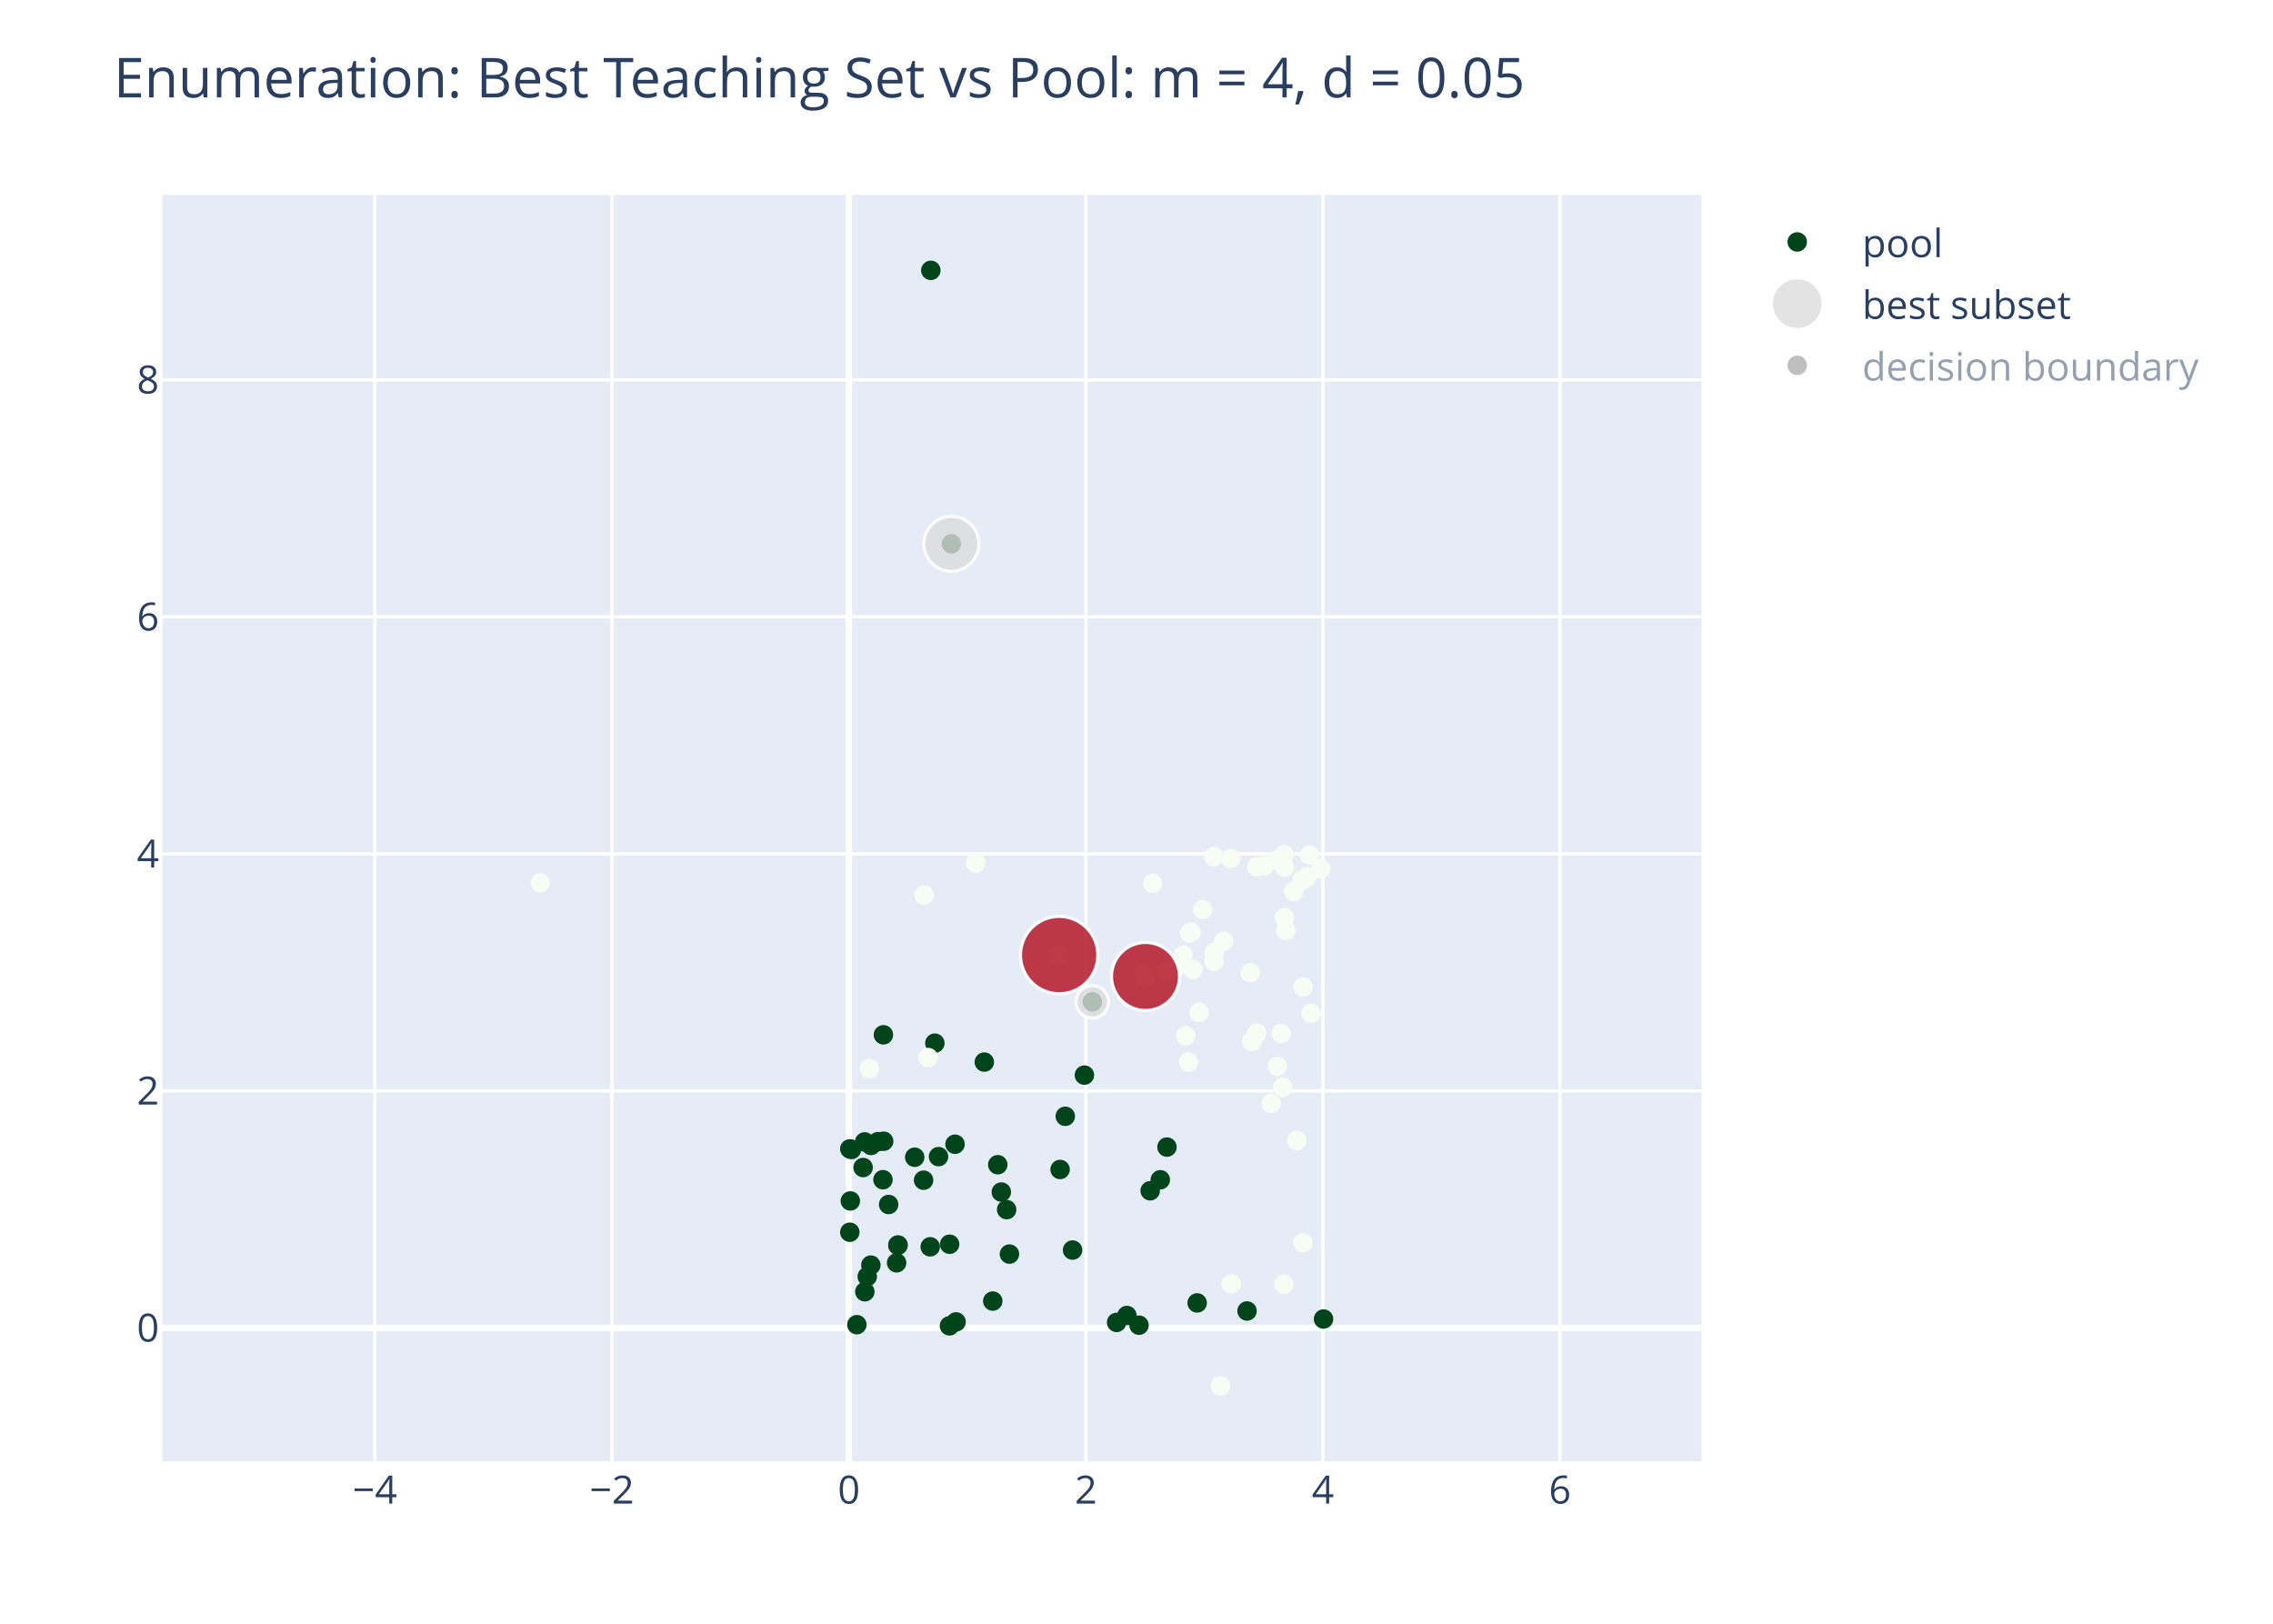
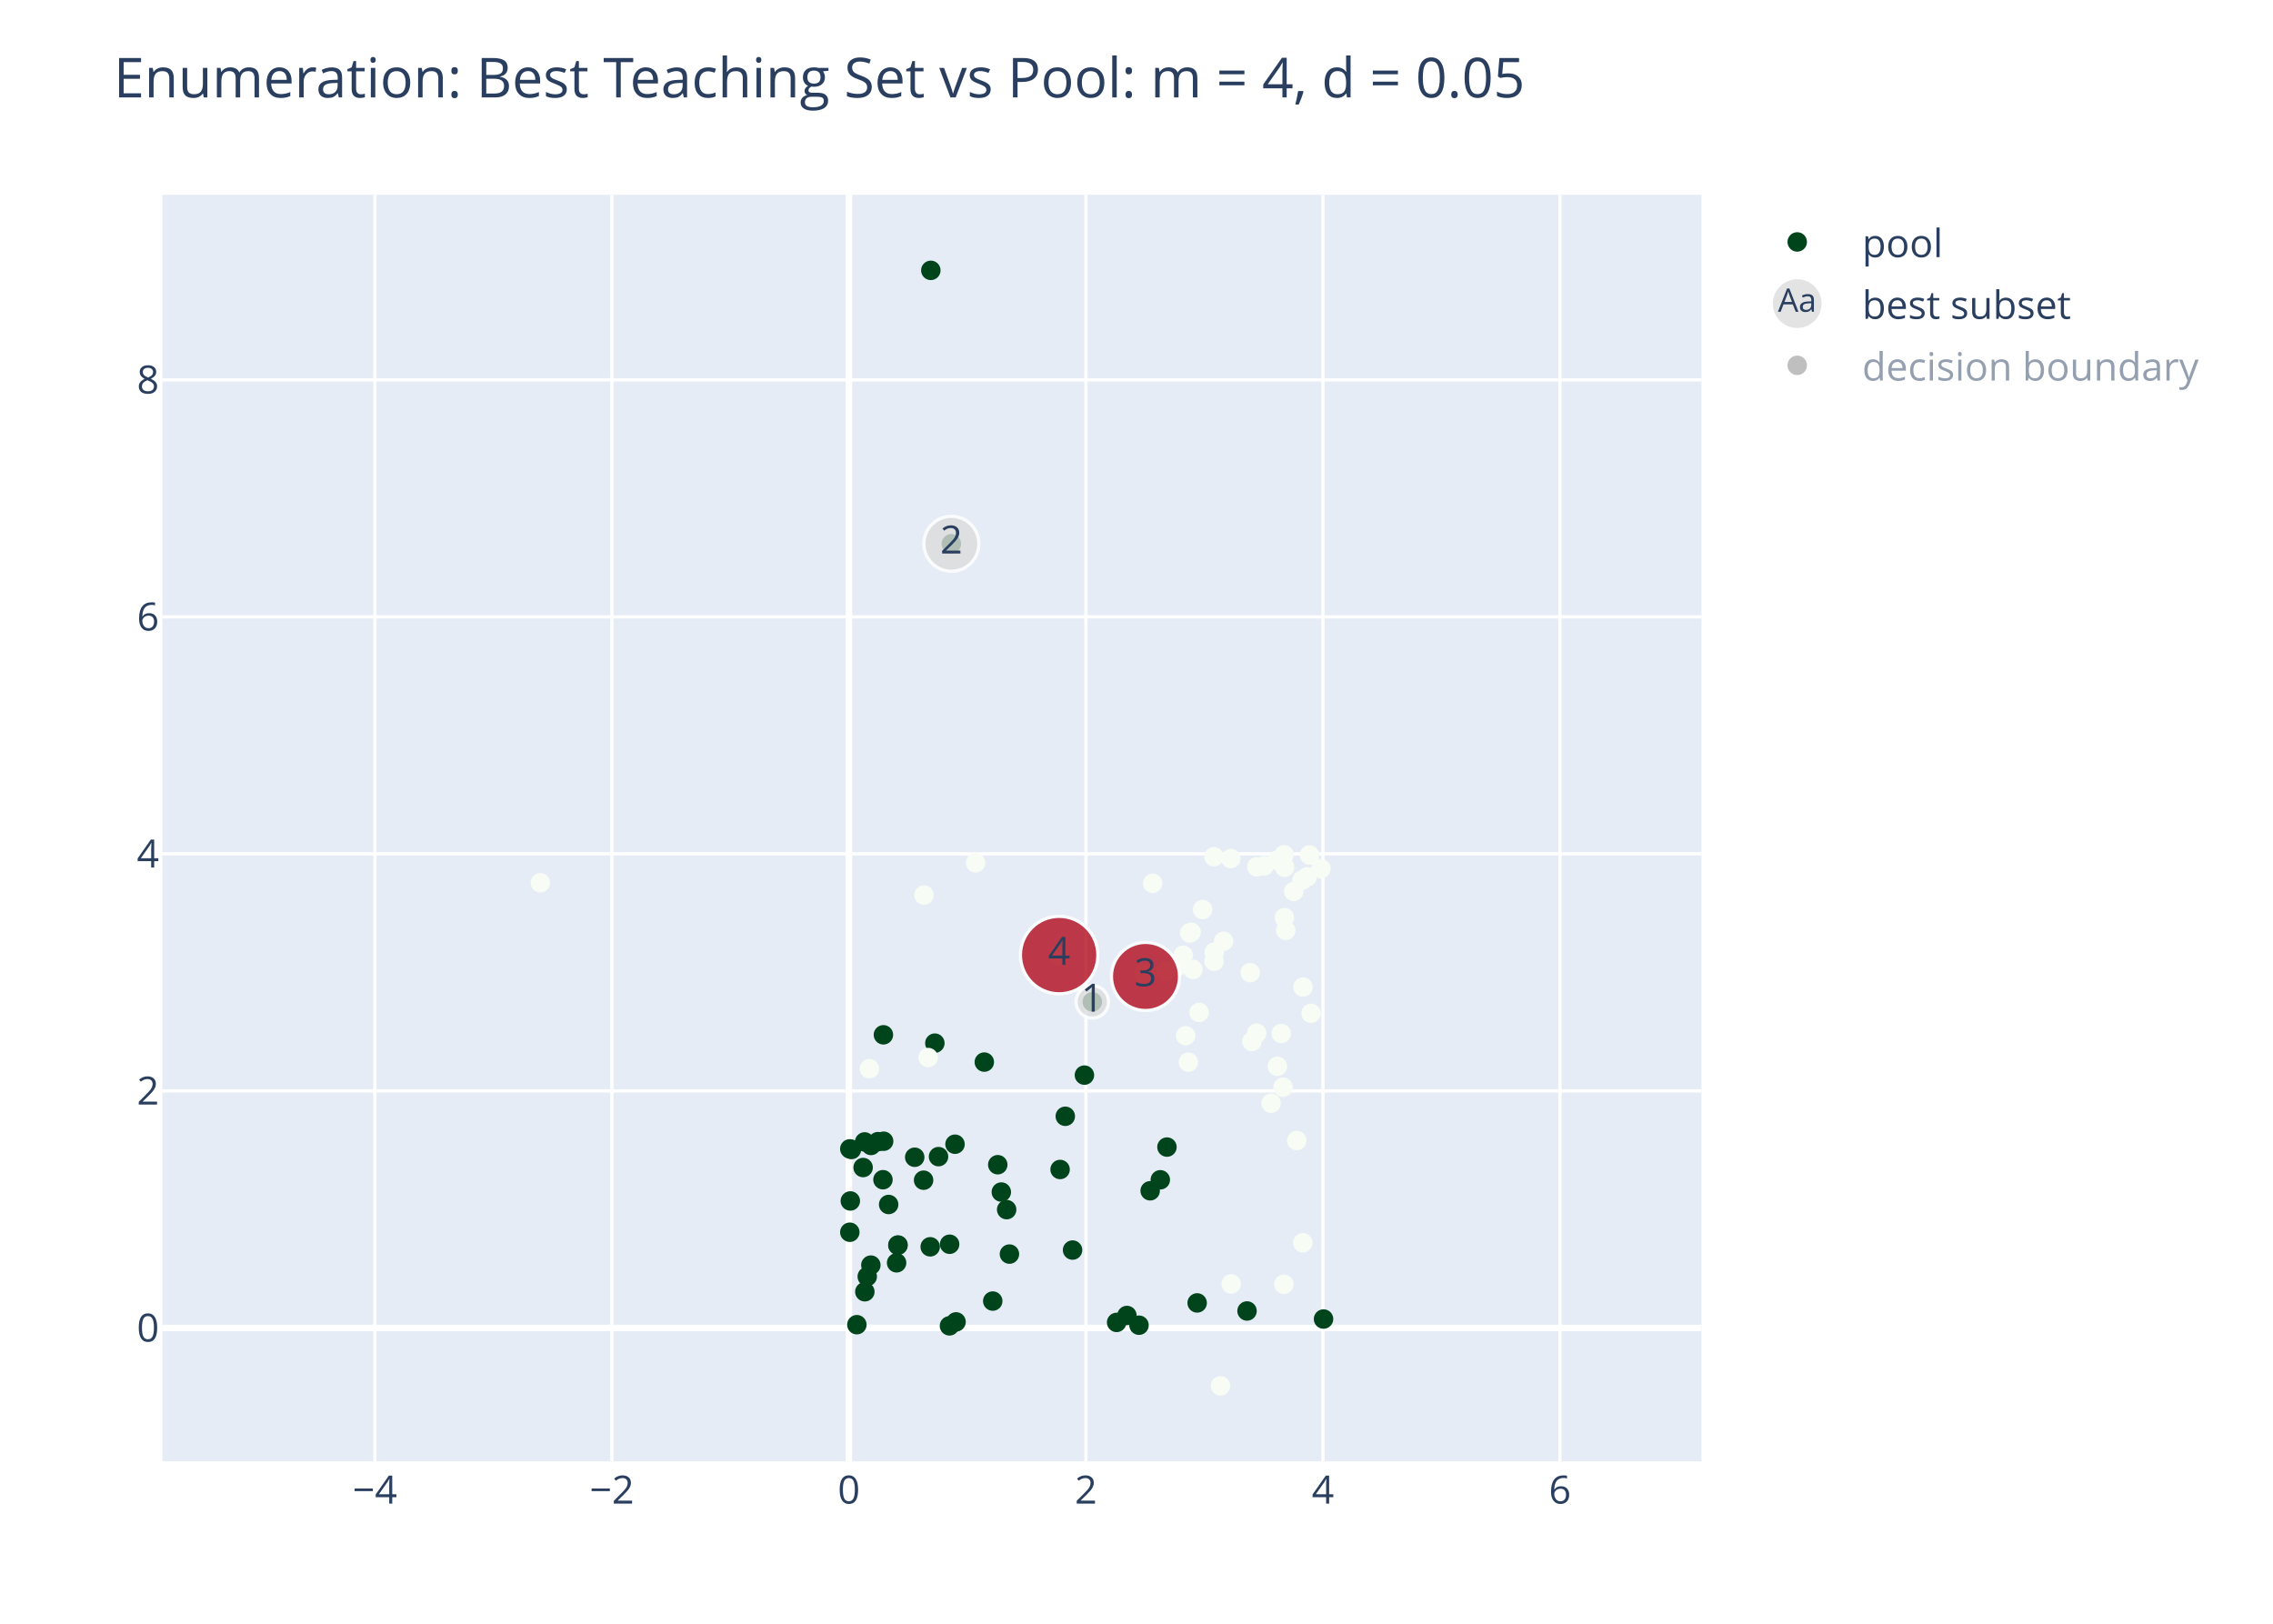
<svg xmlns="http://www.w3.org/2000/svg" class="main-svg" width="700" height="500" style="" viewBox="0 0 700 500">
  <rect x="0" y="0" width="700" height="500" style="fill: rgb(255, 255, 255); fill-opacity: 1;" />
-   <defs id="defs-261975">
+   <defs id="defs-424f94">
    <g class="clips">
-       <clipPath id="clip261975xyplot" class="plotclip">
+       <clipPath id="clip424f94xyplot" class="plotclip">
        <rect width="474" height="390" />
      </clipPath>
-       <clipPath class="axesclip" id="clip261975x">
+       <clipPath class="axesclip" id="clip424f94x">
        <rect x="50" y="0" width="474" height="500" />
      </clipPath>
-       <clipPath class="axesclip" id="clip261975y">
+       <clipPath class="axesclip" id="clip424f94y">
        <rect x="0" y="60" width="700" height="390" />
      </clipPath>
-       <clipPath class="axesclip" id="clip261975xy">
+       <clipPath class="axesclip" id="clip424f94xy">
        <rect x="50" y="60" width="474" height="390" />
      </clipPath>
    </g>
    <g class="gradients" />
  </defs>
  <g class="bglayer">
    <rect class="bg" x="50" y="60" width="474" height="390" style="fill: rgb(229, 236, 246); fill-opacity: 1; stroke-width: 0;" />
  </g>
  <g class="layer-below">
    <g class="imagelayer" />
    <g class="shapelayer" />
  </g>
  <g class="cartesianlayer">
    <g class="subplot xy">
      <g class="layer-subplot">
        <g class="shapelayer" />
        <g class="imagelayer" />
      </g>
      <g class="gridlayer">
        <g class="x">
          <path class="xgrid crisp" transform="translate(115.45,0)" d="M0,60v390" style="stroke: rgb(255, 255, 255); stroke-opacity: 1; stroke-width: 1px;" />
          <path class="xgrid crisp" transform="translate(188.44,0)" d="M0,60v390" style="stroke: rgb(255, 255, 255); stroke-opacity: 1; stroke-width: 1px;" />
          <path class="xgrid crisp" transform="translate(334.42,0)" d="M0,60v390" style="stroke: rgb(255, 255, 255); stroke-opacity: 1; stroke-width: 1px;" />
          <path class="xgrid crisp" transform="translate(407.41,0)" d="M0,60v390" style="stroke: rgb(255, 255, 255); stroke-opacity: 1; stroke-width: 1px;" />
          <path class="xgrid crisp" transform="translate(480.4,0)" d="M0,60v390" style="stroke: rgb(255, 255, 255); stroke-opacity: 1; stroke-width: 1px;" />
        </g>
        <g class="y">
          <path class="ygrid crisp" transform="translate(0,335.93)" d="M50,0h474" style="stroke: rgb(255, 255, 255); stroke-opacity: 1; stroke-width: 1px;" />
          <path class="ygrid crisp" transform="translate(0,262.94)" d="M50,0h474" style="stroke: rgb(255, 255, 255); stroke-opacity: 1; stroke-width: 1px;" />
          <path class="ygrid crisp" transform="translate(0,189.95)" d="M50,0h474" style="stroke: rgb(255, 255, 255); stroke-opacity: 1; stroke-width: 1px;" />
          <path class="ygrid crisp" transform="translate(0,116.96)" d="M50,0h474" style="stroke: rgb(255, 255, 255); stroke-opacity: 1; stroke-width: 1px;" />
        </g>
      </g>
      <g class="zerolinelayer">
        <path class="xzl zl crisp" transform="translate(261.43,0)" d="M0,60v390" style="stroke: rgb(255, 255, 255); stroke-opacity: 1; stroke-width: 2px;" />
        <path class="yzl zl crisp" transform="translate(0,408.92)" d="M50,0h474" style="stroke: rgb(255, 255, 255); stroke-opacity: 1; stroke-width: 2px;" />
      </g>
      <path class="xlines-below" />
      <path class="ylines-below" />
      <g class="overlines-below" />
      <g class="xaxislayer-below" />
      <g class="yaxislayer-below" />
      <g class="overaxes-below" />
-       <g class="plot" transform="translate(50,60)" clip-path="url('#clip261975xyplot')">
+       <g class="plot" transform="translate(50,60)" clip-path="url('#clip424f94xyplot')">
        <g class="scatterlayer mlayer">
-           <g class="trace scatter tracebb2c37" style="stroke-miterlimit: 2; opacity: 1;">
+           <g class="trace scatter tracefcf3fb" style="stroke-miterlimit: 2; opacity: 1;">
            <g class="fills" />
            <g class="errorbars" />
            <g class="lines" />
            <g class="points">
              <path class="point" transform="translate(286.39,248.5)" d="M3,0A3,3 0 1,1 0,-3A3,3 0 0,1 3,0Z" style="opacity: 1; stroke-width: 0px; fill: rgb(0, 68, 27); fill-opacity: 1;" />
              <path class="point" transform="translate(211.71,319.44)" d="M3,0A3,3 0 1,1 0,-3A3,3 0 0,1 3,0Z" style="opacity: 1; stroke-width: 0px; fill: rgb(0, 68, 27); fill-opacity: 1;" />
              <path class="point" transform="translate(222.06,258.65)" d="M3,0A3,3 0 1,1 0,-3A3,3 0 0,1 3,0Z" style="opacity: 1; stroke-width: 0px; fill: rgb(0, 68, 27); fill-opacity: 1;" />
              <path class="point" transform="translate(304.21,306.68)" d="M3,0A3,3 0 1,1 0,-3A3,3 0 0,1 3,0Z" style="opacity: 1; stroke-width: 0px; fill: rgb(0, 68, 27); fill-opacity: 1;" />
              <path class="point" transform="translate(257.27,298.65)" d="M3,0A3,3 0 1,1 0,-3A3,3 0 0,1 3,0Z" style="opacity: 1; stroke-width: 0px; fill: rgb(0, 68, 27); fill-opacity: 1;" />
              <path class="point" transform="translate(239.03,296.16)" d="M3,0A3,3 0 1,1 0,-3A3,3 0 0,1 3,0Z" style="opacity: 1; stroke-width: 0px; fill: rgb(0, 68, 27); fill-opacity: 1;" />
              <path class="point" transform="translate(231.7,296.35)" d="M3,0A3,3 0 1,1 0,-3A3,3 0 0,1 3,0Z" style="opacity: 1; stroke-width: 0px; fill: rgb(0, 68, 27); fill-opacity: 1;" />
              <path class="point" transform="translate(218.19,329.57)" d="M3,0A3,3 0 1,1 0,-3A3,3 0 0,1 3,0Z" style="opacity: 1; stroke-width: 0px; fill: rgb(0, 68, 27); fill-opacity: 1;" />
              <path class="point" transform="translate(297.05,345.08)" d="M3,0A3,3 0 1,1 0,-3A3,3 0 0,1 3,0Z" style="opacity: 1; stroke-width: 0px; fill: rgb(0, 68, 27); fill-opacity: 1;" />
              <path class="point" transform="translate(318.68,341.21)" d="M3,0A3,3 0 1,1 0,-3A3,3 0 0,1 3,0Z" style="opacity: 1; stroke-width: 0px; fill: rgb(0, 68, 27); fill-opacity: 1;" />
              <path class="point" transform="translate(216.28,291.63)" d="M3,0A3,3 0 1,1 0,-3A3,3 0 0,1 3,0Z" style="opacity: 1; stroke-width: 0px; fill: rgb(0, 68, 27); fill-opacity: 1;" />
              <path class="point" transform="translate(217.08,333.09)" d="M3,0A3,3 0 1,1 0,-3A3,3 0 0,1 3,0Z" style="opacity: 1; stroke-width: 0px; fill: rgb(0, 68, 27); fill-opacity: 1;" />
              <path class="point" transform="translate(307.33,303.29)" d="M3,0A3,3 0 1,1 0,-3A3,3 0 0,1 3,0Z" style="opacity: 1; stroke-width: 0px; fill: rgb(0, 68, 27); fill-opacity: 1;" />
              <path class="point" transform="translate(218.24,292.72)" d="M3,0A3,3 0 1,1 0,-3A3,3 0 0,1 3,0Z" style="opacity: 1; stroke-width: 0px; fill: rgb(0, 68, 27); fill-opacity: 1;" />
              <path class="point" transform="translate(278.07,283.74)" d="M3,0A3,3 0 1,1 0,-3A3,3 0 0,1 3,0Z" style="opacity: 1; stroke-width: 0px; fill: rgb(0, 68, 27); fill-opacity: 1;" />
              <path class="point" transform="translate(253.13,267.05)" d="M3,0A3,3 0 1,1 0,-3A3,3 0 0,1 3,0Z" style="opacity: 1; stroke-width: 0px; fill: rgb(0, 68, 27); fill-opacity: 1;" />
              <path class="point" transform="translate(309.38,293.22)" d="M3,0A3,3 0 1,1 0,-3A3,3 0 0,1 3,0Z" style="opacity: 1; stroke-width: 0px; fill: rgb(0, 68, 27); fill-opacity: 1;" />
              <path class="point" transform="translate(215.81,299.52)" d="M3,0A3,3 0 1,1 0,-3A3,3 0 0,1 3,0Z" style="opacity: 1; stroke-width: 0px; fill: rgb(0, 68, 27); fill-opacity: 1;" />
              <path class="point" transform="translate(237.9,261.22)" d="M3,0A3,3 0 1,1 0,-3A3,3 0 0,1 3,0Z" style="opacity: 1; stroke-width: 0px; fill: rgb(0, 68, 27); fill-opacity: 1;" />
              <path class="point" transform="translate(221.92,303.27)" d="M3,0A3,3 0 1,1 0,-3A3,3 0 0,1 3,0Z" style="opacity: 1; stroke-width: 0px; fill: rgb(0, 68, 27); fill-opacity: 1;" />
              <path class="point" transform="translate(244.43,347.05)" d="M3,0A3,3 0 1,1 0,-3A3,3 0 0,1 3,0Z" style="opacity: 1; stroke-width: 0px; fill: rgb(0, 68, 27); fill-opacity: 1;" />
              <path class="point" transform="translate(223.67,310.9)" d="M3,0A3,3 0 1,1 0,-3A3,3 0 0,1 3,0Z" style="opacity: 1; stroke-width: 0px; fill: rgb(0, 68, 27); fill-opacity: 1;" />
              <path class="point" transform="translate(357.6,346.17)" d="M3,0A3,3 0 1,1 0,-3A3,3 0 0,1 3,0Z" style="opacity: 1; stroke-width: 0px; fill: rgb(0, 68, 27); fill-opacity: 1;" />
              <path class="point" transform="translate(334.04,343.69)" d="M3,0A3,3 0 1,1 0,-3A3,3 0 0,1 3,0Z" style="opacity: 1; stroke-width: 0px; fill: rgb(0, 68, 27); fill-opacity: 1;" />
              <path class="point" transform="translate(258.37,307.07)" d="M3,0A3,3 0 1,1 0,-3A3,3 0 0,1 3,0Z" style="opacity: 1; stroke-width: 0px; fill: rgb(0, 68, 27); fill-opacity: 1;" />
              <path class="point" transform="translate(242.98,107.45)" d="M3,0A3,3 0 1,1 0,-3A3,3 0 0,1 3,0Z" style="opacity: 1; stroke-width: 0px; fill: rgb(0, 68, 27); fill-opacity: 1;" />
              <path class="point" transform="translate(242.4,348.27)" d="M3,0A3,3 0 1,1 0,-3A3,3 0 0,1 3,0Z" style="opacity: 1; stroke-width: 0px; fill: rgb(0, 68, 27); fill-opacity: 1;" />
              <path class="point" transform="translate(276.47,300.12)" d="M3,0A3,3 0 1,1 0,-3A3,3 0 0,1 3,0Z" style="opacity: 1; stroke-width: 0px; fill: rgb(0, 68, 27); fill-opacity: 1;" />
              <path class="point" transform="translate(293.88,347.21)" d="M3,0A3,3 0 1,1 0,-3A3,3 0 0,1 3,0Z" style="opacity: 1; stroke-width: 0px; fill: rgb(0, 68, 27); fill-opacity: 1;" />
              <path class="point" transform="translate(222.13,291.42)" d="M3,0A3,3 0 1,1 0,-3A3,3 0 0,1 3,0Z" style="opacity: 1; stroke-width: 0px; fill: rgb(0, 68, 27); fill-opacity: 1;" />
              <path class="point" transform="translate(213.88,347.91)" d="M3,0A3,3 0 1,1 0,-3A3,3 0 0,1 3,0Z" style="opacity: 1; stroke-width: 0px; fill: rgb(0, 68, 27); fill-opacity: 1;" />
              <path class="point" transform="translate(236.66,23.25)" d="M3,0A3,3 0 1,1 0,-3A3,3 0 0,1 3,0Z" style="opacity: 1; stroke-width: 0px; fill: rgb(0, 68, 27); fill-opacity: 1;" />
              <path class="point" transform="translate(283.96,271.06)" d="M3,0A3,3 0 1,1 0,-3A3,3 0 0,1 3,0Z" style="opacity: 1; stroke-width: 0px; fill: rgb(0, 68, 27); fill-opacity: 1;" />
              <path class="point" transform="translate(226.5,323.45)" d="M3,0A3,3 0 1,1 0,-3A3,3 0 0,1 3,0Z" style="opacity: 1; stroke-width: 0px; fill: rgb(0, 68, 27); fill-opacity: 1;" />
              <path class="point" transform="translate(260.01,312.48)" d="M3,0A3,3 0 1,1 0,-3A3,3 0 0,1 3,0Z" style="opacity: 1; stroke-width: 0px; fill: rgb(0, 68, 27); fill-opacity: 1;" />
              <path class="point" transform="translate(300.77,348.07)" d="M3,0A3,3 0 1,1 0,-3A3,3 0 0,1 3,0Z" style="opacity: 1; stroke-width: 0px; fill: rgb(0, 68, 27); fill-opacity: 1;" />
              <path class="point" transform="translate(242.45,323.14)" d="M3,0A3,3 0 1,1 0,-3A3,3 0 0,1 3,0Z" style="opacity: 1; stroke-width: 0px; fill: rgb(0, 68, 27); fill-opacity: 1;" />
              <path class="point" transform="translate(244.11,292.34)" d="M3,0A3,3 0 1,1 0,-3A3,3 0 0,1 3,0Z" style="opacity: 1; stroke-width: 0px; fill: rgb(0, 68, 27); fill-opacity: 1;" />
              <path class="point" transform="translate(236.47,323.93)" d="M3,0A3,3 0 1,1 0,-3A3,3 0 0,1 3,0Z" style="opacity: 1; stroke-width: 0px; fill: rgb(0, 68, 27); fill-opacity: 1;" />
              <path class="point" transform="translate(211.87,309.81)" d="M3,0A3,3 0 1,1 0,-3A3,3 0 0,1 3,0Z" style="opacity: 1; stroke-width: 0px; fill: rgb(0, 68, 27); fill-opacity: 1;" />
              <path class="point" transform="translate(280.31,324.93)" d="M3,0A3,3 0 1,1 0,-3A3,3 0 0,1 3,0Z" style="opacity: 1; stroke-width: 0px; fill: rgb(0, 68, 27); fill-opacity: 1;" />
              <path class="point" transform="translate(216.34,337.77)" d="M3,0A3,3 0 1,1 0,-3A3,3 0 0,1 3,0Z" style="opacity: 1; stroke-width: 0px; fill: rgb(0, 68, 27); fill-opacity: 1;" />
              <path class="point" transform="translate(255.73,340.64)" d="M3,0A3,3 0 1,1 0,-3A3,3 0 0,1 3,0Z" style="opacity: 1; stroke-width: 0px; fill: rgb(0, 68, 27); fill-opacity: 1;" />
              <path class="point" transform="translate(234.43,303.42)" d="M3,0A3,3 0 1,1 0,-3A3,3 0 0,1 3,0Z" style="opacity: 1; stroke-width: 0px; fill: rgb(0, 68, 27); fill-opacity: 1;" />
              <path class="point" transform="translate(260.87,326.17)" d="M3,0A3,3 0 1,1 0,-3A3,3 0 0,1 3,0Z" style="opacity: 1; stroke-width: 0px; fill: rgb(0, 68, 27); fill-opacity: 1;" />
              <path class="point" transform="translate(212.22,293.96)" d="M3,0A3,3 0 1,1 0,-3A3,3 0 0,1 3,0Z" style="opacity: 1; stroke-width: 0px; fill: rgb(0, 68, 27); fill-opacity: 1;" />
              <path class="point" transform="translate(226.12,328.86)" d="M3,0A3,3 0 1,1 0,-3A3,3 0 0,1 3,0Z" style="opacity: 1; stroke-width: 0px; fill: rgb(0, 68, 27); fill-opacity: 1;" />
              <path class="point" transform="translate(220.38,291.55)" d="M3,0A3,3 0 1,1 0,-3A3,3 0 0,1 3,0Z" style="opacity: 1; stroke-width: 0px; fill: rgb(0, 68, 27); fill-opacity: 1;" />
              <path class="point" transform="translate(211.71,293.77)" d="M3,0A3,3 0 1,1 0,-3A3,3 0 0,1 3,0Z" style="opacity: 1; stroke-width: 0px; fill: rgb(0, 68, 27); fill-opacity: 1;" />
              <path class="point" transform="translate(226.57,323.38)" d="M3,0A3,3 0 1,1 0,-3A3,3 0 0,1 3,0Z" style="opacity: 1; stroke-width: 0px; fill: rgb(0, 68, 27); fill-opacity: 1;" />
              <path class="point" transform="translate(235.84,265.65)" d="M3,0A3,3 0 1,1 0,-3A3,3 0 0,1 3,0Z" style="opacity: 1; stroke-width: 0px; fill: rgb(247, 252, 245); fill-opacity: 1;" />
              <path class="point" transform="translate(339.34,206.62)" d="M3,0A3,3 0 1,1 0,-3A3,3 0 0,1 3,0Z" style="opacity: 1; stroke-width: 0px; fill: rgb(247, 252, 245); fill-opacity: 1;" />
              <path class="point" transform="translate(351.22,322.7)" d="M3,0A3,3 0 1,1 0,-3A3,3 0 0,1 3,0Z" style="opacity: 1; stroke-width: 0px; fill: rgb(247, 252, 245); fill-opacity: 1;" />
              <path class="point" transform="translate(335.02,239.51)" d="M3,0A3,3 0 1,1 0,-3A3,3 0 0,1 3,0Z" style="opacity: 1; stroke-width: 0px; fill: rgb(247, 252, 245); fill-opacity: 1;" />
              <path class="point" transform="translate(316.82,227.06)" d="M3,0A3,3 0 1,1 0,-3A3,3 0 0,1 3,0Z" style="opacity: 1; stroke-width: 0px; fill: rgb(247, 252, 245); fill-opacity: 1;" />
              <path class="point" transform="translate(329.16,335.36)" d="M3,0A3,3 0 1,1 0,-3A3,3 0 0,1 3,0Z" style="opacity: 1; stroke-width: 0px; fill: rgb(247, 252, 245); fill-opacity: 1;" />
              <path class="point" transform="translate(302.77,240.68)" d="M3,0A3,3 0 1,1 0,-3A3,3 0 0,1 3,0Z" style="opacity: 1; stroke-width: 0px; fill: rgb(247, 252, 245); fill-opacity: 1;" />
              <path class="point" transform="translate(320.36,220.09)" d="M3,0A3,3 0 1,1 0,-3A3,3 0 0,1 3,0Z" style="opacity: 1; stroke-width: 0px; fill: rgb(247, 252, 245); fill-opacity: 1;" />
              <path class="point" transform="translate(345.43,203.21)" d="M3,0A3,3 0 1,1 0,-3A3,3 0 0,1 3,0Z" style="opacity: 1; stroke-width: 0px; fill: rgb(247, 252, 245); fill-opacity: 1;" />
              <path class="point" transform="translate(350.95,211.06)" d="M3,0A3,3 0 1,1 0,-3A3,3 0 0,1 3,0Z" style="opacity: 1; stroke-width: 0px; fill: rgb(247, 252, 245); fill-opacity: 1;" />
              <path class="point" transform="translate(116.4,211.84)" d="M3,0A3,3 0 1,1 0,-3A3,3 0 0,1 3,0Z" style="opacity: 1; stroke-width: 0px; fill: rgb(247, 252, 245); fill-opacity: 1;" />
              <path class="point" transform="translate(345.55,222.55)" d="M3,0A3,3 0 1,1 0,-3A3,3 0 0,1 3,0Z" style="opacity: 1; stroke-width: 0px; fill: rgb(247, 252, 245); fill-opacity: 1;" />
              <path class="point" transform="translate(335.54,260.69)" d="M3,0A3,3 0 1,1 0,-3A3,3 0 0,1 3,0Z" style="opacity: 1; stroke-width: 0px; fill: rgb(247, 252, 245); fill-opacity: 1;" />
              <path class="point" transform="translate(352.57,210)" d="M3,0A3,3 0 1,1 0,-3A3,3 0 0,1 3,0Z" style="opacity: 1; stroke-width: 0px; fill: rgb(247, 252, 245); fill-opacity: 1;" />
              <path class="point" transform="translate(323.87,236.01)" d="M3,0A3,3 0 1,1 0,-3A3,3 0 0,1 3,0Z" style="opacity: 1; stroke-width: 0px; fill: rgb(247, 252, 245); fill-opacity: 1;" />
              <path class="point" transform="translate(343.3,204.91)" d="M3,0A3,3 0 1,1 0,-3A3,3 0 0,1 3,0Z" style="opacity: 1; stroke-width: 0px; fill: rgb(247, 252, 245); fill-opacity: 1;" />
              <path class="point" transform="translate(316.38,227.29)" d="M3,0A3,3 0 1,1 0,-3A3,3 0 0,1 3,0Z" style="opacity: 1; stroke-width: 0px; fill: rgb(247, 252, 245); fill-opacity: 1;" />
              <path class="point" transform="translate(329.06,204.38)" d="M3,0A3,3 0 1,1 0,-3A3,3 0 0,1 3,0Z" style="opacity: 1; stroke-width: 0px; fill: rgb(247, 252, 245); fill-opacity: 1;" />
              <path class="point" transform="translate(349.35,291.21)" d="M3,0A3,3 0 1,1 0,-3A3,3 0 0,1 3,0Z" style="opacity: 1; stroke-width: 0px; fill: rgb(247, 252, 245); fill-opacity: 1;" />
              <path class="point" transform="translate(323.84,203.82)" d="M3,0A3,3 0 1,1 0,-3A3,3 0 0,1 3,0Z" style="opacity: 1; stroke-width: 0px; fill: rgb(247, 252, 245); fill-opacity: 1;" />
              <path class="point" transform="translate(348.41,214.51)" d="M3,0A3,3 0 1,1 0,-3A3,3 0 0,1 3,0Z" style="opacity: 1; stroke-width: 0px; fill: rgb(247, 252, 245); fill-opacity: 1;" />
              <path class="point" transform="translate(250.45,205.69)" d="M3,0A3,3 0 1,1 0,-3A3,3 0 0,1 3,0Z" style="opacity: 1; stroke-width: 0px; fill: rgb(247, 252, 245); fill-opacity: 1;" />
              <path class="point" transform="translate(319.26,251.75)" d="M3,0A3,3 0 1,1 0,-3A3,3 0 0,1 3,0Z" style="opacity: 1; stroke-width: 0px; fill: rgb(247, 252, 245); fill-opacity: 1;" />
              <path class="point" transform="translate(312.39,237.7)" d="M3,0A3,3 0 1,1 0,-3A3,3 0 0,1 3,0Z" style="opacity: 1; stroke-width: 0px; fill: rgb(247, 252, 245); fill-opacity: 1;" />
              <path class="point" transform="translate(315.14,258.93)" d="M3,0A3,3 0 1,1 0,-3A3,3 0 0,1 3,0Z" style="opacity: 1; stroke-width: 0px; fill: rgb(247, 252, 245); fill-opacity: 1;" />
              <path class="point" transform="translate(344.58,258.25)" d="M3,0A3,3 0 1,1 0,-3A3,3 0 0,1 3,0Z" style="opacity: 1; stroke-width: 0px; fill: rgb(247, 252, 245); fill-opacity: 1;" />
              <path class="point" transform="translate(351.28,243.95)" d="M3,0A3,3 0 1,1 0,-3A3,3 0 0,1 3,0Z" style="opacity: 1; stroke-width: 0px; fill: rgb(247, 252, 245); fill-opacity: 1;" />
              <path class="point" transform="translate(276.18,234.1)" d="M3,0A3,3 0 1,1 0,-3A3,3 0 0,1 3,0Z" style="opacity: 1; stroke-width: 0px; fill: rgb(247, 252, 245); fill-opacity: 1;" />
              <path class="point" transform="translate(325.86,366.75)" d="M3,0A3,3 0 1,1 0,-3A3,3 0 0,1 3,0Z" style="opacity: 1; stroke-width: 0px; fill: rgb(247, 252, 245); fill-opacity: 1;" />
              <path class="point" transform="translate(304.98,211.99)" d="M3,0A3,3 0 1,1 0,-3A3,3 0 0,1 3,0Z" style="opacity: 1; stroke-width: 0px; fill: rgb(247, 252, 245); fill-opacity: 1;" />
              <path class="point" transform="translate(317.39,238.53)" d="M3,0A3,3 0 1,1 0,-3A3,3 0 0,1 3,0Z" style="opacity: 1; stroke-width: 0px; fill: rgb(247, 252, 245); fill-opacity: 1;" />
              <path class="point" transform="translate(323.94,233.21)" d="M3,0A3,3 0 1,1 0,-3A3,3 0 0,1 3,0Z" style="opacity: 1; stroke-width: 0px; fill: rgb(247, 252, 245); fill-opacity: 1;" />
              <path class="point" transform="translate(314.39,234.16)" d="M3,0A3,3 0 1,1 0,-3A3,3 0 0,1 3,0Z" style="opacity: 1; stroke-width: 0px; fill: rgb(247, 252, 245); fill-opacity: 1;" />
              <path class="point" transform="translate(302.44,239.67)" d="M3,0A3,3 0 1,1 0,-3A3,3 0 0,1 3,0Z" style="opacity: 1; stroke-width: 0px; fill: rgb(247, 252, 245); fill-opacity: 1;" />
              <path class="point" transform="translate(337,258.15)" d="M3,0A3,3 0 1,1 0,-3A3,3 0 0,1 3,0Z" style="opacity: 1; stroke-width: 0px; fill: rgb(247, 252, 245); fill-opacity: 1;" />
              <path class="point" transform="translate(234.55,215.62)" d="M3,0A3,3 0 1,1 0,-3A3,3 0 0,1 3,0Z" style="opacity: 1; stroke-width: 0px; fill: rgb(247, 252, 245); fill-opacity: 1;" />
              <path class="point" transform="translate(316,267.07)" d="M3,0A3,3 0 1,1 0,-3A3,3 0 0,1 3,0Z" style="opacity: 1; stroke-width: 0px; fill: rgb(247, 252, 245); fill-opacity: 1;" />
              <path class="point" transform="translate(353.26,203.28)" d="M3,0A3,3 0 1,1 0,-3A3,3 0 0,1 3,0Z" style="opacity: 1; stroke-width: 0px; fill: rgb(247, 252, 245); fill-opacity: 1;" />
              <path class="point" transform="translate(343.38,268.35)" d="M3,0A3,3 0 1,1 0,-3A3,3 0 0,1 3,0Z" style="opacity: 1; stroke-width: 0px; fill: rgb(247, 252, 245); fill-opacity: 1;" />
              <path class="point" transform="translate(309,239.04)" d="M3,0A3,3 0 1,1 0,-3A3,3 0 0,1 3,0Z" style="opacity: 1; stroke-width: 0px; fill: rgb(247, 252, 245); fill-opacity: 1;" />
              <path class="point" transform="translate(353.75,252.03)" d="M3,0A3,3 0 1,1 0,-3A3,3 0 0,1 3,0Z" style="opacity: 1; stroke-width: 0px; fill: rgb(247, 252, 245); fill-opacity: 1;" />
              <path class="point" transform="translate(356.81,207.48)" d="M3,0A3,3 0 1,1 0,-3A3,3 0 0,1 3,0Z" style="opacity: 1; stroke-width: 0px; fill: rgb(247, 252, 245); fill-opacity: 1;" />
              <path class="point" transform="translate(341.45,279.74)" d="M3,0A3,3 0 1,1 0,-3A3,3 0 0,1 3,0Z" style="opacity: 1; stroke-width: 0px; fill: rgb(247, 252, 245); fill-opacity: 1;" />
              <path class="point" transform="translate(345.39,335.46)" d="M3,0A3,3 0 1,1 0,-3A3,3 0 0,1 3,0Z" style="opacity: 1; stroke-width: 0px; fill: rgb(247, 252, 245); fill-opacity: 1;" />
              <path class="point" transform="translate(345.96,226.49)" d="M3,0A3,3 0 1,1 0,-3A3,3 0 0,1 3,0Z" style="opacity: 1; stroke-width: 0px; fill: rgb(247, 252, 245); fill-opacity: 1;" />
              <path class="point" transform="translate(217.75,269.09)" d="M3,0A3,3 0 1,1 0,-3A3,3 0 0,1 3,0Z" style="opacity: 1; stroke-width: 0px; fill: rgb(247, 252, 245); fill-opacity: 1;" />
              <path class="point" transform="translate(345.12,274.78)" d="M3,0A3,3 0 1,1 0,-3A3,3 0 0,1 3,0Z" style="opacity: 1; stroke-width: 0px; fill: rgb(247, 252, 245); fill-opacity: 1;" />
              <path class="point" transform="translate(326.81,229.84)" d="M3,0A3,3 0 1,1 0,-3A3,3 0 0,1 3,0Z" style="opacity: 1; stroke-width: 0px; fill: rgb(247, 252, 245); fill-opacity: 1;" />
              <path class="point" transform="translate(345.6,207.06)" d="M3,0A3,3 0 1,1 0,-3A3,3 0 0,1 3,0Z" style="opacity: 1; stroke-width: 0px; fill: rgb(247, 252, 245); fill-opacity: 1;" />
              <path class="point" transform="translate(337.05,206.93)" d="M3,0A3,3 0 1,1 0,-3A3,3 0 0,1 3,0Z" style="opacity: 1; stroke-width: 0px; fill: rgb(247, 252, 245); fill-opacity: 1;" />
            </g>
            <g class="text" />
          </g>
-           <g class="trace scatter traceab546d" style="stroke-miterlimit: 2; opacity: 1;">
+           <g class="trace scatter trace93c6a0" style="stroke-miterlimit: 2; opacity: 1;">
            <g class="fills" />
            <g class="errorbars" />
            <g class="lines" />
            <g class="points">
              <path class="point" transform="translate(286.39,248.5)" d="M5,0A5,5 0 1,1 0,-5A5,5 0 0,1 5,0Z" style="opacity: 0.8; stroke-width: 1px; fill: rgb(220, 220, 220); fill-opacity: 1; stroke: rgb(255, 255, 255); stroke-opacity: 1;" />
              <path class="point" transform="translate(242.98,107.45)" d="M8.47,0A8.47,8.47 0 1,1 0,-8.47A8.47,8.47 0 0,1 8.47,0Z" style="opacity: 0.8; stroke-width: 1px; fill: rgb(220, 220, 220); fill-opacity: 1; stroke: rgb(255, 255, 255); stroke-opacity: 1;" />
              <path class="point" transform="translate(302.77,240.68)" d="M10.49,0A10.49,10.49 0 1,1 0,-10.49A10.49,10.49 0 0,1 10.49,0Z" style="opacity: 0.8; stroke-width: 1px; fill: rgb(178, 10, 28); fill-opacity: 1; stroke: rgb(255, 255, 255); stroke-opacity: 1;" />
              <path class="point" transform="translate(276.18,234.1)" d="M11.93,0A11.93,11.93 0 1,1 0,-11.93A11.93,11.93 0 0,1 11.93,0Z" style="opacity: 0.8; stroke-width: 1px; fill: rgb(178, 10, 28); fill-opacity: 1; stroke: rgb(255, 255, 255); stroke-opacity: 1;" />
            </g>
-             <g class="text" />
+             <g class="text">
+               <g class="textpoint" transform="translate(0,3)">
+                 <text x="286.39" y="248.5" text-anchor="middle" style="font-family: 'Open Sans', verdana, arial, sans-serif; font-size: 12px; fill: rgb(42, 63, 95); fill-opacity: 1; white-space: pre;">1</text>
+               </g>
+               <g class="textpoint" transform="translate(0,3)">
+                 <text x="242.98" y="107.45" text-anchor="middle" style="font-family: 'Open Sans', verdana, arial, sans-serif; font-size: 12px; fill: rgb(42, 63, 95); fill-opacity: 1; white-space: pre;">2</text>
+               </g>
+               <g class="textpoint" transform="translate(0,3)">
+                 <text x="302.77" y="240.68" text-anchor="middle" style="font-family: 'Open Sans', verdana, arial, sans-serif; font-size: 12px; fill: rgb(42, 63, 95); fill-opacity: 1; white-space: pre;">3</text>
+               </g>
+               <g class="textpoint" transform="translate(0,3)">
+                 <text x="276.18" y="234.1" text-anchor="middle" style="font-family: 'Open Sans', verdana, arial, sans-serif; font-size: 12px; fill: rgb(42, 63, 95); fill-opacity: 1; white-space: pre;">4</text>
+               </g>
+             </g>
          </g>
        </g>
      </g>
      <g class="overplot" />
      <path class="xlines-above crisp" d="M0,0" style="fill: none;" />
      <path class="ylines-above crisp" d="M0,0" style="fill: none;" />
      <g class="overlines-above" />
      <g class="xaxislayer-above">
        <g class="xtick">
          <text text-anchor="middle" x="0" y="463" transform="translate(115.45,0)" style="font-family: 'Open Sans', verdana, arial, sans-serif; font-size: 12px; fill: rgb(42, 63, 95); fill-opacity: 1; white-space: pre;">−4</text>
        </g>
        <g class="xtick">
          <text text-anchor="middle" x="0" y="463" transform="translate(188.44,0)" style="font-family: 'Open Sans', verdana, arial, sans-serif; font-size: 12px; fill: rgb(42, 63, 95); fill-opacity: 1; white-space: pre;">−2</text>
        </g>
        <g class="xtick">
          <text text-anchor="middle" x="0" y="463" transform="translate(261.43,0)" style="font-family: 'Open Sans', verdana, arial, sans-serif; font-size: 12px; fill: rgb(42, 63, 95); fill-opacity: 1; white-space: pre;">0</text>
        </g>
        <g class="xtick">
          <text text-anchor="middle" x="0" y="463" transform="translate(334.42,0)" style="font-family: 'Open Sans', verdana, arial, sans-serif; font-size: 12px; fill: rgb(42, 63, 95); fill-opacity: 1; white-space: pre;">2</text>
        </g>
        <g class="xtick">
          <text text-anchor="middle" x="0" y="463" transform="translate(407.41,0)" style="font-family: 'Open Sans', verdana, arial, sans-serif; font-size: 12px; fill: rgb(42, 63, 95); fill-opacity: 1; white-space: pre;">4</text>
        </g>
        <g class="xtick">
          <text text-anchor="middle" x="0" y="463" transform="translate(480.4,0)" style="font-family: 'Open Sans', verdana, arial, sans-serif; font-size: 12px; fill: rgb(42, 63, 95); fill-opacity: 1; white-space: pre;">6</text>
        </g>
      </g>
      <g class="yaxislayer-above">
        <g class="ytick">
          <text text-anchor="end" x="49" y="4.2" transform="translate(0,408.92)" style="font-family: 'Open Sans', verdana, arial, sans-serif; font-size: 12px; fill: rgb(42, 63, 95); fill-opacity: 1; white-space: pre;">0</text>
        </g>
        <g class="ytick">
          <text text-anchor="end" x="49" y="4.2" transform="translate(0,335.93)" style="font-family: 'Open Sans', verdana, arial, sans-serif; font-size: 12px; fill: rgb(42, 63, 95); fill-opacity: 1; white-space: pre;">2</text>
        </g>
        <g class="ytick">
          <text text-anchor="end" x="49" y="4.2" transform="translate(0,262.94)" style="font-family: 'Open Sans', verdana, arial, sans-serif; font-size: 12px; fill: rgb(42, 63, 95); fill-opacity: 1; white-space: pre;">4</text>
        </g>
        <g class="ytick">
          <text text-anchor="end" x="49" y="4.2" transform="translate(0,189.95)" style="font-family: 'Open Sans', verdana, arial, sans-serif; font-size: 12px; fill: rgb(42, 63, 95); fill-opacity: 1; white-space: pre;">6</text>
        </g>
        <g class="ytick">
          <text text-anchor="end" x="49" y="4.2" transform="translate(0,116.96)" style="font-family: 'Open Sans', verdana, arial, sans-serif; font-size: 12px; fill: rgb(42, 63, 95); fill-opacity: 1; white-space: pre;">8</text>
        </g>
      </g>
      <g class="overaxes-above" />
    </g>
  </g>
  <g class="polarlayer" />
  <g class="ternarylayer" />
  <g class="geolayer" />
  <g class="funnelarealayer" />
  <g class="pielayer" />
  <g class="treemaplayer" />
  <g class="sunburstlayer" />
  <g class="glimages" />
-   <defs id="topdefs-261975">
+   <defs id="topdefs-424f94">
    <g class="clips" />
-     <clipPath id="legend261975">
+     <clipPath id="legend424f94">
      <rect width="155" height="67" x="0" y="0" />
    </clipPath>
  </defs>
  <g class="layer-above">
    <g class="imagelayer" />
    <g class="shapelayer" />
  </g>
  <g class="infolayer">
    <g class="legend" pointer-events="all" transform="translate(533.48,60)">
      <rect class="bg" shape-rendering="crispEdges" width="155" height="67" x="0" y="0" style="stroke: rgb(68, 68, 68); stroke-opacity: 1; fill: rgb(255, 255, 255); fill-opacity: 1; stroke-width: 0px;" />
-       <g class="scrollbox" transform="" clip-path="url('#legend261975')">
+       <g class="scrollbox" transform="" clip-path="url('#legend424f94')">
        <g class="groups">
          <g class="traces" transform="translate(0,14.5)" style="opacity: 1;">
            <text class="legendtext" text-anchor="start" x="40" y="4.68" style="font-family: 'Open Sans', verdana, arial, sans-serif; font-size: 12px; fill: rgb(42, 63, 95); fill-opacity: 1; white-space: pre;">pool</text>
            <g class="layers" style="opacity: 1;">
              <g class="legendfill" />
              <g class="legendlines" />
              <g class="legendsymbols">
                <g class="legendpoints">
                  <path class="scatterpts" transform="translate(20,0)" d="M3,0A3,3 0 1,1 0,-3A3,3 0 0,1 3,0Z" style="opacity: 1; stroke-width: 0px; fill: rgb(0, 68, 27); fill-opacity: 1;" />
                </g>
              </g>
            </g>
            <rect class="legendtoggle" x="0" y="-9.5" width="149.672" height="19" style="fill: rgb(0, 0, 0); fill-opacity: 0;" />
          </g>
          <g class="traces" transform="translate(0,33.5)" style="opacity: 1;">
            <text class="legendtext" text-anchor="start" x="40" y="4.68" style="font-family: 'Open Sans', verdana, arial, sans-serif; font-size: 12px; fill: rgb(42, 63, 95); fill-opacity: 1; white-space: pre;">best subset</text>
            <g class="layers" style="opacity: 1;">
              <g class="legendfill" />
              <g class="legendlines" />
              <g class="legendsymbols">
                <g class="legendpoints">
                  <path class="scatterpts" transform="translate(20,0)" d="M8,0A8,8 0 1,1 0,-8A8,8 0 0,1 8,0Z" style="opacity: 0.8; stroke-width: 1px; fill: rgb(220, 220, 220); fill-opacity: 1; stroke: rgb(255, 255, 255); stroke-opacity: 1;" />
+                   <g class="pointtext" transform="translate(0,2.5)">
+                     <text transform="translate(20,0)" x="0" y="0" text-anchor="middle" style="font-family: 'Open Sans', verdana, arial, sans-serif; font-size: 10px; fill: rgb(42, 63, 95); fill-opacity: 1; white-space: pre;">Aa</text>
+                   </g>
                </g>
              </g>
            </g>
            <rect class="legendtoggle" x="0" y="-9.5" width="149.672" height="19" style="fill: rgb(0, 0, 0); fill-opacity: 0;" />
          </g>
          <g class="traces" transform="translate(0,52.5)" style="opacity: 0.5;">
            <text class="legendtext" text-anchor="start" x="40" y="4.68" style="font-family: 'Open Sans', verdana, arial, sans-serif; font-size: 12px; fill: rgb(42, 63, 95); fill-opacity: 1; white-space: pre;">decision boundary</text>
            <g class="layers" style="opacity: 0.5;">
              <g class="legendfill" />
              <g class="legendlines" />
              <g class="legendsymbols">
                <g class="legendpoints">
                  <path class="scatterpts" transform="translate(20,0)" d="M3,0A3,3 0 1,1 0,-3A3,3 0 0,1 3,0Z" style="opacity: 1; stroke-width: 0px; fill: rgb(0, 0, 0); fill-opacity: 1;" />
                </g>
              </g>
            </g>
            <rect class="legendtoggle" x="0" y="-9.5" width="149.672" height="19" style="fill: rgb(0, 0, 0); fill-opacity: 0;" />
          </g>
        </g>
      </g>
      <rect class="scrollbar" rx="20" ry="3" width="0" height="0" x="0" y="0" style="fill: rgb(128, 139, 164); fill-opacity: 1;" />
    </g>
    <g class="g-gtitle">
      <text class="gtitle" x="35" y="30" text-anchor="start" dy="0em" style="font-family: 'Open Sans', verdana, arial, sans-serif; font-size: 17px; fill: rgb(42, 63, 95); opacity: 1; font-weight: normal; white-space: pre;">Enumeration: Best Teaching Set vs Pool: m = 4, d = 0.05</text>
    </g>
    <g class="g-xtitle" />
    <g class="g-ytitle" />
  </g>
</svg>
